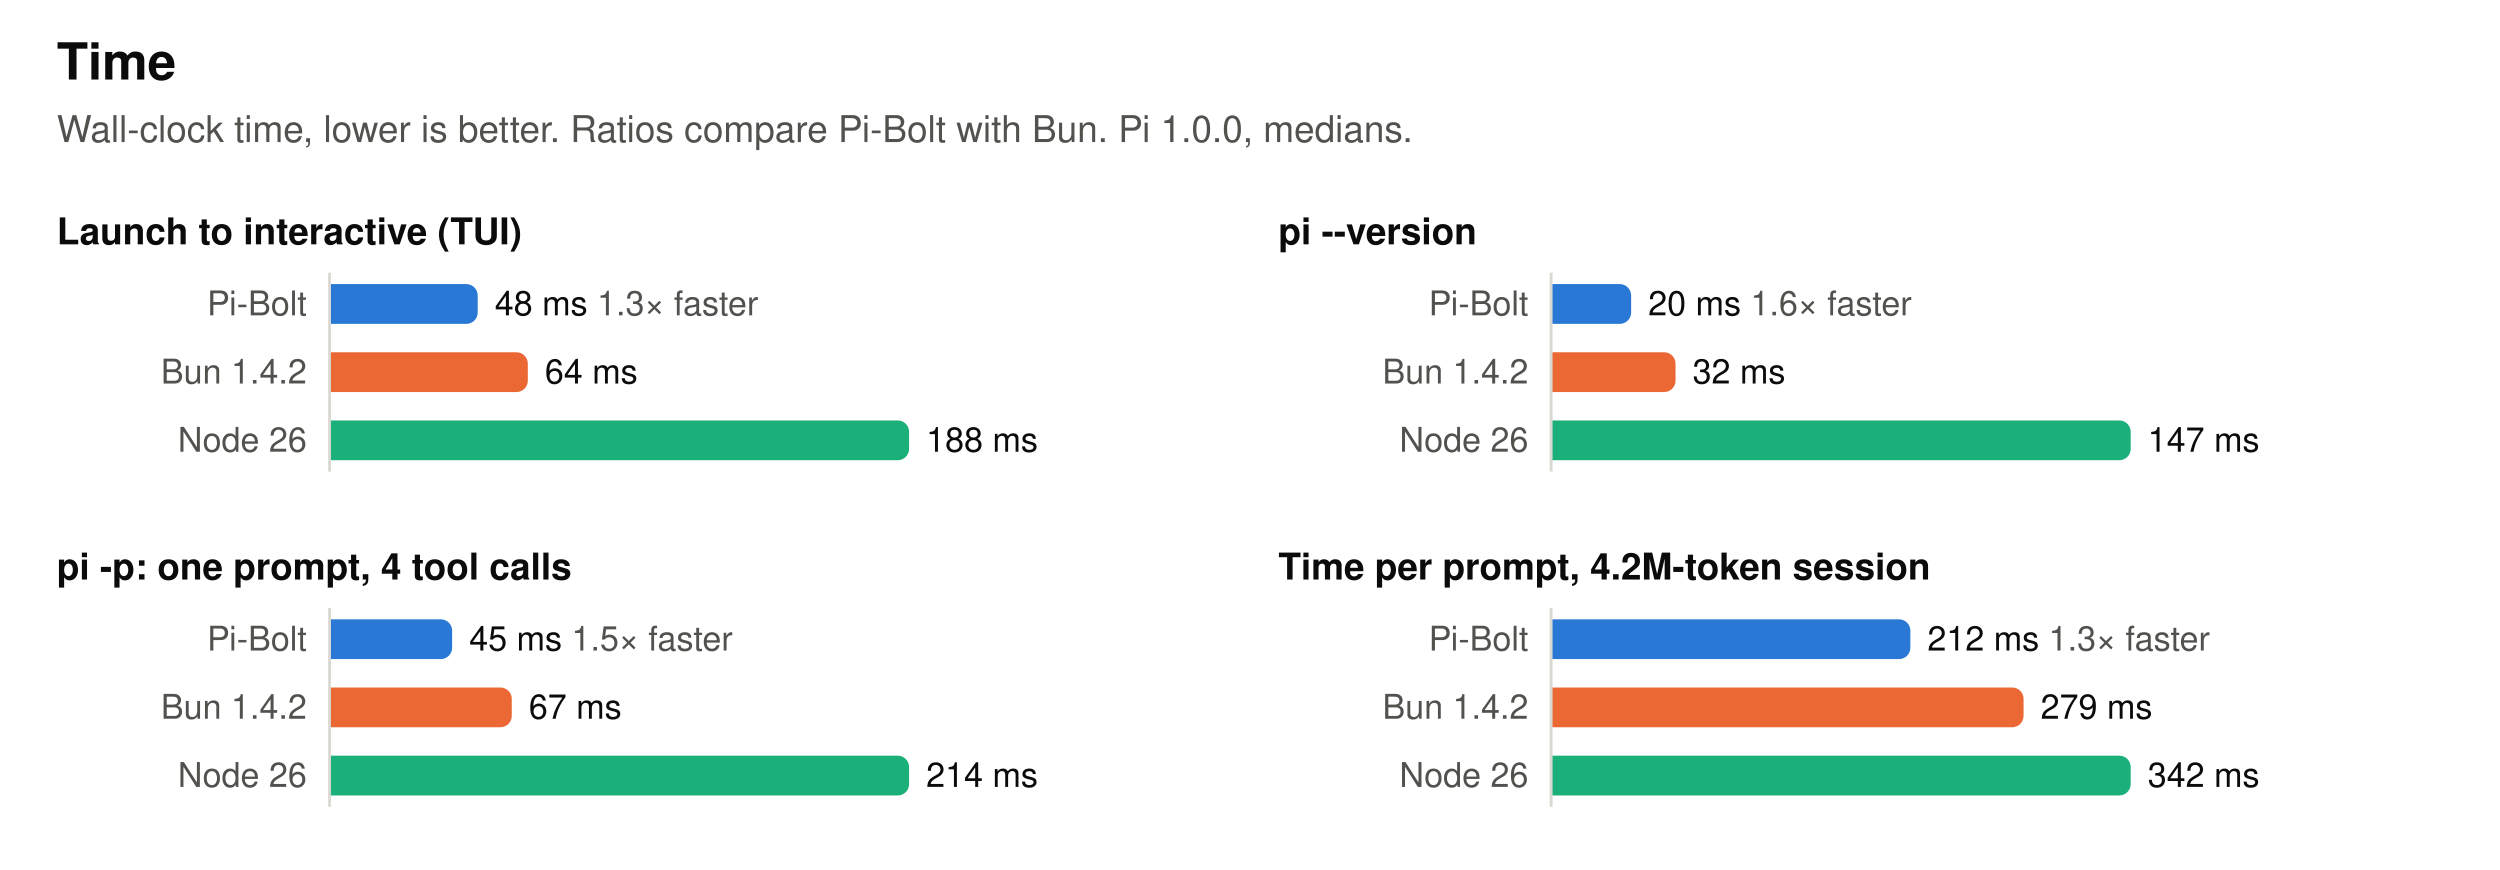
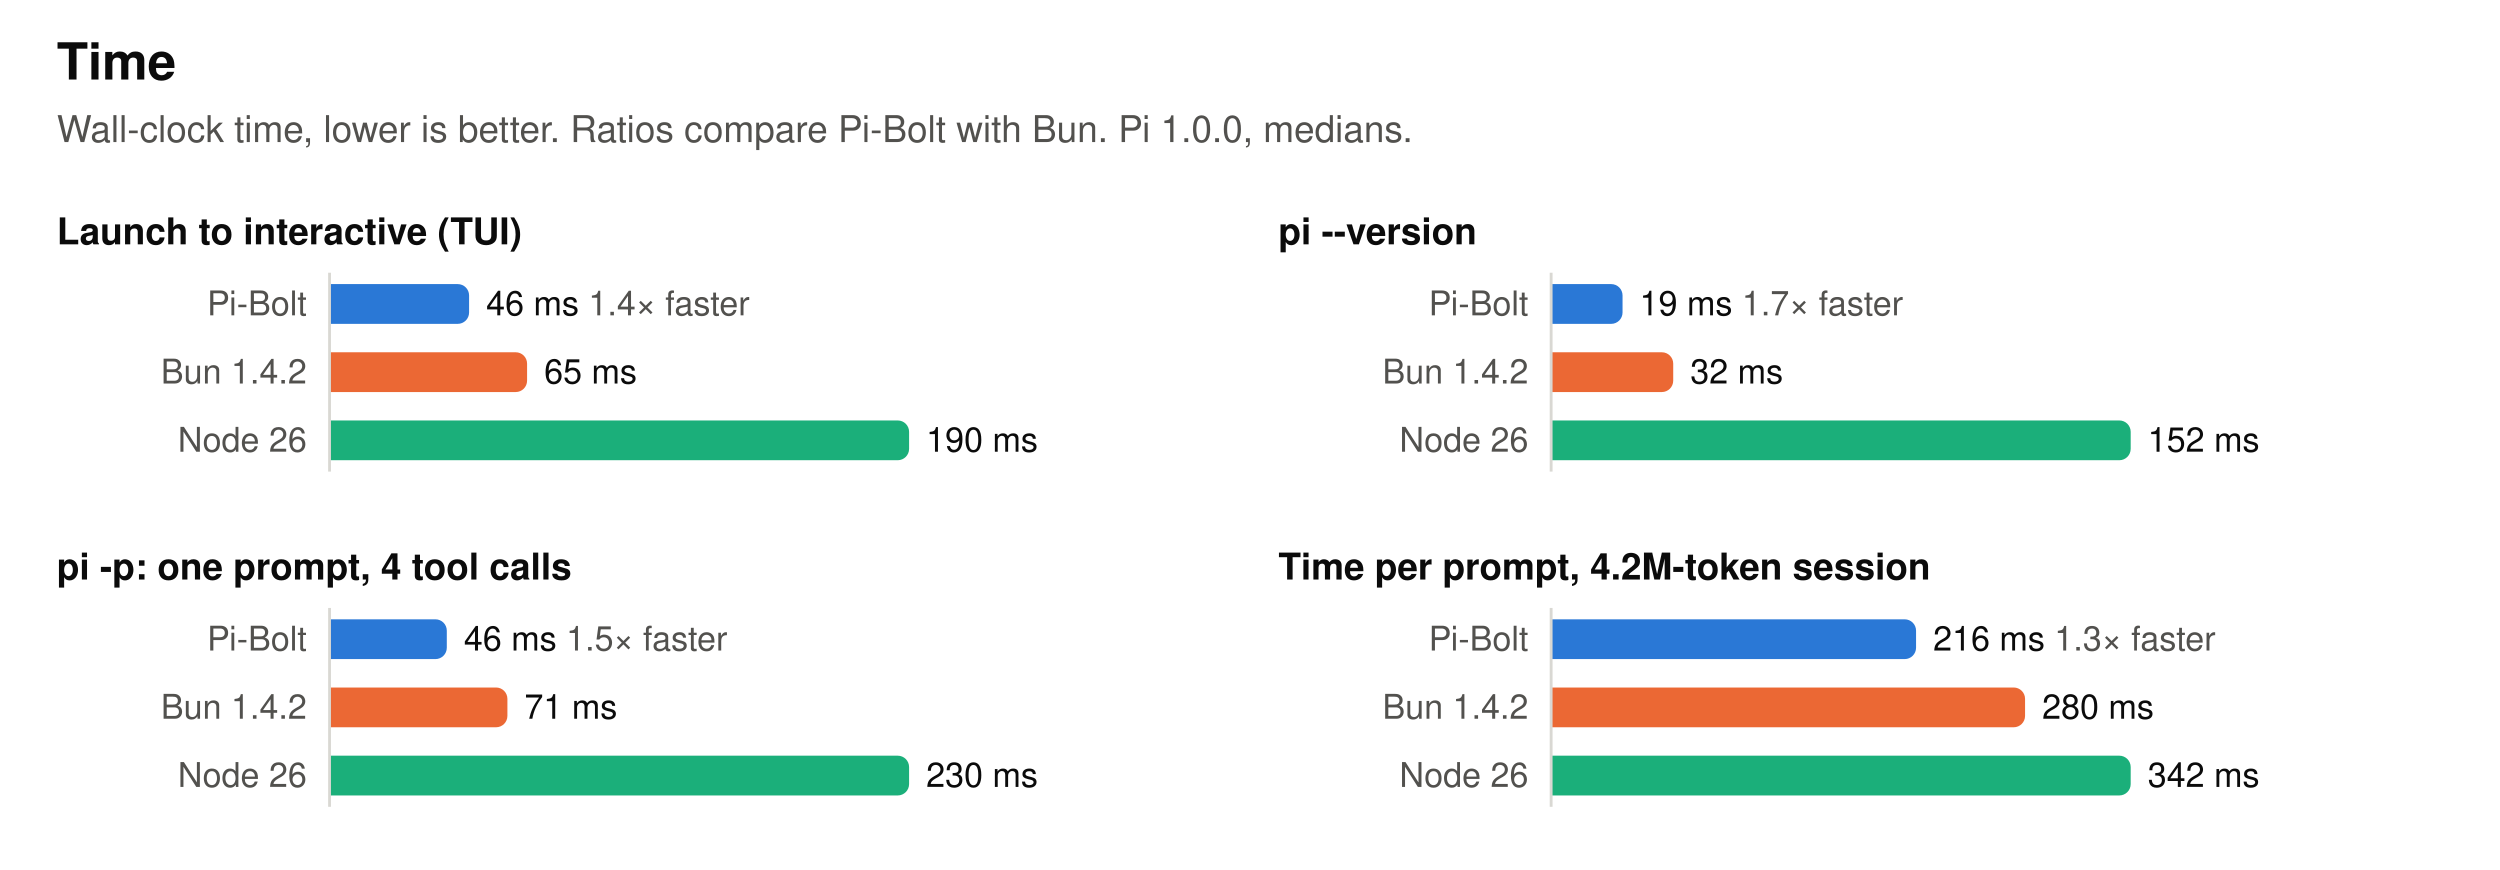
<svg xmlns="http://www.w3.org/2000/svg" width="880" height="306" viewBox="0 0 880 306" role="img" aria-label="Time: Wall-clock time, lower is better. Ratios compare Pi-Bolt with Bun. Pi 1.0.0, medians.">
  <style>text{font-family:-apple-system, BlinkMacSystemFont, 'Segoe UI', Helvetica, Arial, sans-serif;font-variant-numeric:tabular-nums}</style>
  <text x="20" y="28" font-size="18" font-weight="600" fill="#0b0b0b">Time</text>
  <text x="20" y="50" font-size="13" fill="#52514e">Wall-clock time, lower is better. Ratios compare Pi-Bolt with Bun. Pi 1.0.0, medians.</text>
  <text x="20" y="86" font-size="13" font-weight="600" fill="#0b0b0b">Launch to interactive (TUI)</text>
  <text x="108" y="111" font-size="12" text-anchor="end" fill="#52514e">Pi-Bolt</text>
-   <path d="M116,100 h48.156 a4,4 0 0 1 4,4 v6 a4,4 0 0 1 -4,4 h-48.156 z" fill="#2a78d6" />
-   <text x="174.156" y="111" font-size="12" fill="#0b0b0b">48 ms <tspan fill="#52514e">1.3× faster</tspan>
+   <path d="M116,100 h45.119 a4,4 0 0 1 4,4 v6 a4,4 0 0 1 -4,4 h-45.119 z" fill="#2a78d6" />
+   <text x="171.119" y="111" font-size="12" fill="#0b0b0b">46 ms <tspan fill="#52514e">1.4× faster</tspan>
  </text>
  <text x="108" y="135" font-size="12" text-anchor="end" fill="#52514e">Bun 1.4.2</text>
-   <path d="M116,124 h65.791 a4,4 0 0 1 4,4 v6 a4,4 0 0 1 -4,4 h-65.791 z" fill="#eb6834" />
-   <text x="191.791" y="135" font-size="12" fill="#0b0b0b">64 ms</text>
+   <path d="M116,124 h65.531 a4,4 0 0 1 4,4 v6 a4,4 0 0 1 -4,4 h-65.531 z" fill="#eb6834" />
+   <text x="191.531" y="135" font-size="12" fill="#0b0b0b">65 ms</text>
  <text x="108" y="159" font-size="12" text-anchor="end" fill="#52514e">Node 26</text>
  <path d="M116,148 h200.0 a4,4 0 0 1 4,4 v6 a4,4 0 0 1 -4,4 h-200.0 z" fill="#1baf7a" />
-   <text x="326.0" y="159" font-size="12" fill="#0b0b0b">188 ms</text>
+   <text x="326.0" y="159" font-size="12" fill="#0b0b0b">190 ms</text>
  <line x1="116" y1="96" x2="116" y2="166" stroke="#d9d8d3" />
  <text x="450" y="86" font-size="13" font-weight="600" fill="#0b0b0b">pi --version</text>
  <text x="538" y="111" font-size="12" text-anchor="end" fill="#52514e">Pi-Bolt</text>
-   <path d="M546,100 h24.16 a4,4 0 0 1 4,4 v6 a4,4 0 0 1 -4,4 h-24.16 z" fill="#2a78d6" />
-   <text x="580.16" y="111" font-size="12" fill="#0b0b0b">20 ms <tspan fill="#52514e">1.6× faster</tspan>
+   <path d="M546,100 h21.137 a4,4 0 0 1 4,4 v6 a4,4 0 0 1 -4,4 h-21.137 z" fill="#2a78d6" />
+   <text x="577.137" y="111" font-size="12" fill="#0b0b0b">19 ms <tspan fill="#52514e">1.7× faster</tspan>
  </text>
  <text x="538" y="135" font-size="12" text-anchor="end" fill="#52514e">Bun 1.4.2</text>
-   <path d="M546,124 h39.785 a4,4 0 0 1 4,4 v6 a4,4 0 0 1 -4,4 h-39.785 z" fill="#eb6834" />
-   <text x="595.785" y="135" font-size="12" fill="#0b0b0b">32 ms</text>
+   <path d="M546,124 h38.971 a4,4 0 0 1 4,4 v6 a4,4 0 0 1 -4,4 h-38.971 z" fill="#eb6834" />
+   <text x="594.971" y="135" font-size="12" fill="#0b0b0b">32 ms</text>
  <text x="538" y="159" font-size="12" text-anchor="end" fill="#52514e">Node 26</text>
  <path d="M546,148 h200.0 a4,4 0 0 1 4,4 v6 a4,4 0 0 1 -4,4 h-200.0 z" fill="#1baf7a" />
-   <text x="756.0" y="159" font-size="12" fill="#0b0b0b">147 ms</text>
+   <text x="756.0" y="159" font-size="12" fill="#0b0b0b">152 ms</text>
  <line x1="546" y1="96" x2="546" y2="166" stroke="#d9d8d3" />
  <text x="20" y="204" font-size="13" font-weight="600" fill="#0b0b0b">pi -p: one prompt, 4 tool calls</text>
  <text x="108" y="229" font-size="12" text-anchor="end" fill="#52514e">Pi-Bolt</text>
-   <path d="M116,218 h39.155 a4,4 0 0 1 4,4 v6 a4,4 0 0 1 -4,4 h-39.155 z" fill="#2a78d6" />
-   <text x="165.155" y="229" font-size="12" fill="#0b0b0b">45 ms <tspan fill="#52514e">1.5× faster</tspan>
+   <path d="M116,218 h37.275 a4,4 0 0 1 4,4 v6 a4,4 0 0 1 -4,4 h-37.275 z" fill="#2a78d6" />
+   <text x="163.275" y="229" font-size="12" fill="#0b0b0b">46 ms <tspan fill="#52514e">1.5× faster</tspan>
  </text>
  <text x="108" y="253" font-size="12" text-anchor="end" fill="#52514e">Bun 1.4.2</text>
-   <path d="M116,242 h60.145 a4,4 0 0 1 4,4 v6 a4,4 0 0 1 -4,4 h-60.145 z" fill="#eb6834" />
-   <text x="186.145" y="253" font-size="12" fill="#0b0b0b">67 ms</text>
+   <path d="M116,242 h58.607 a4,4 0 0 1 4,4 v6 a4,4 0 0 1 -4,4 h-58.607 z" fill="#eb6834" />
+   <text x="184.607" y="253" font-size="12" fill="#0b0b0b">71 ms</text>
  <text x="108" y="277" font-size="12" text-anchor="end" fill="#52514e">Node 26</text>
  <path d="M116,266 h200.0 a4,4 0 0 1 4,4 v6 a4,4 0 0 1 -4,4 h-200.0 z" fill="#1baf7a" />
-   <text x="326.0" y="277" font-size="12" fill="#0b0b0b">214 ms</text>
+   <text x="326.0" y="277" font-size="12" fill="#0b0b0b">230 ms</text>
  <line x1="116" y1="214" x2="116" y2="284" stroke="#d9d8d3" />
  <text x="450" y="204" font-size="13" font-weight="600" fill="#0b0b0b">Time per prompt, 4.2M-token session</text>
  <text x="538" y="229" font-size="12" text-anchor="end" fill="#52514e">Pi-Bolt</text>
-   <path d="M546,218 h122.45 a4,4 0 0 1 4,4 v6 a4,4 0 0 1 -4,4 h-122.45 z" fill="#2a78d6" />
-   <text x="678.45" y="229" font-size="12" fill="#0b0b0b">212 ms <tspan fill="#52514e">1.3× faster</tspan>
+   <path d="M546,218 h124.453 a4,4 0 0 1 4,4 v6 a4,4 0 0 1 -4,4 h-124.453 z" fill="#2a78d6" />
+   <text x="680.453" y="229" font-size="12" fill="#0b0b0b">216 ms <tspan fill="#52514e">1.3× faster</tspan>
  </text>
  <text x="538" y="253" font-size="12" text-anchor="end" fill="#52514e">Bun 1.4.2</text>
-   <path d="M546,242 h162.297 a4,4 0 0 1 4,4 v6 a4,4 0 0 1 -4,4 h-162.297 z" fill="#eb6834" />
-   <text x="718.297" y="253" font-size="12" fill="#0b0b0b">279 ms</text>
+   <path d="M546,242 h162.822 a4,4 0 0 1 4,4 v6 a4,4 0 0 1 -4,4 h-162.822 z" fill="#eb6834" />
+   <text x="718.822" y="253" font-size="12" fill="#0b0b0b">280 ms</text>
  <text x="538" y="277" font-size="12" text-anchor="end" fill="#52514e">Node 26</text>
  <path d="M546,266 h200.0 a4,4 0 0 1 4,4 v6 a4,4 0 0 1 -4,4 h-200.0 z" fill="#1baf7a" />
  <text x="756.0" y="277" font-size="12" fill="#0b0b0b">342 ms</text>
  <line x1="546" y1="214" x2="546" y2="284" stroke="#d9d8d3" />
</svg>
